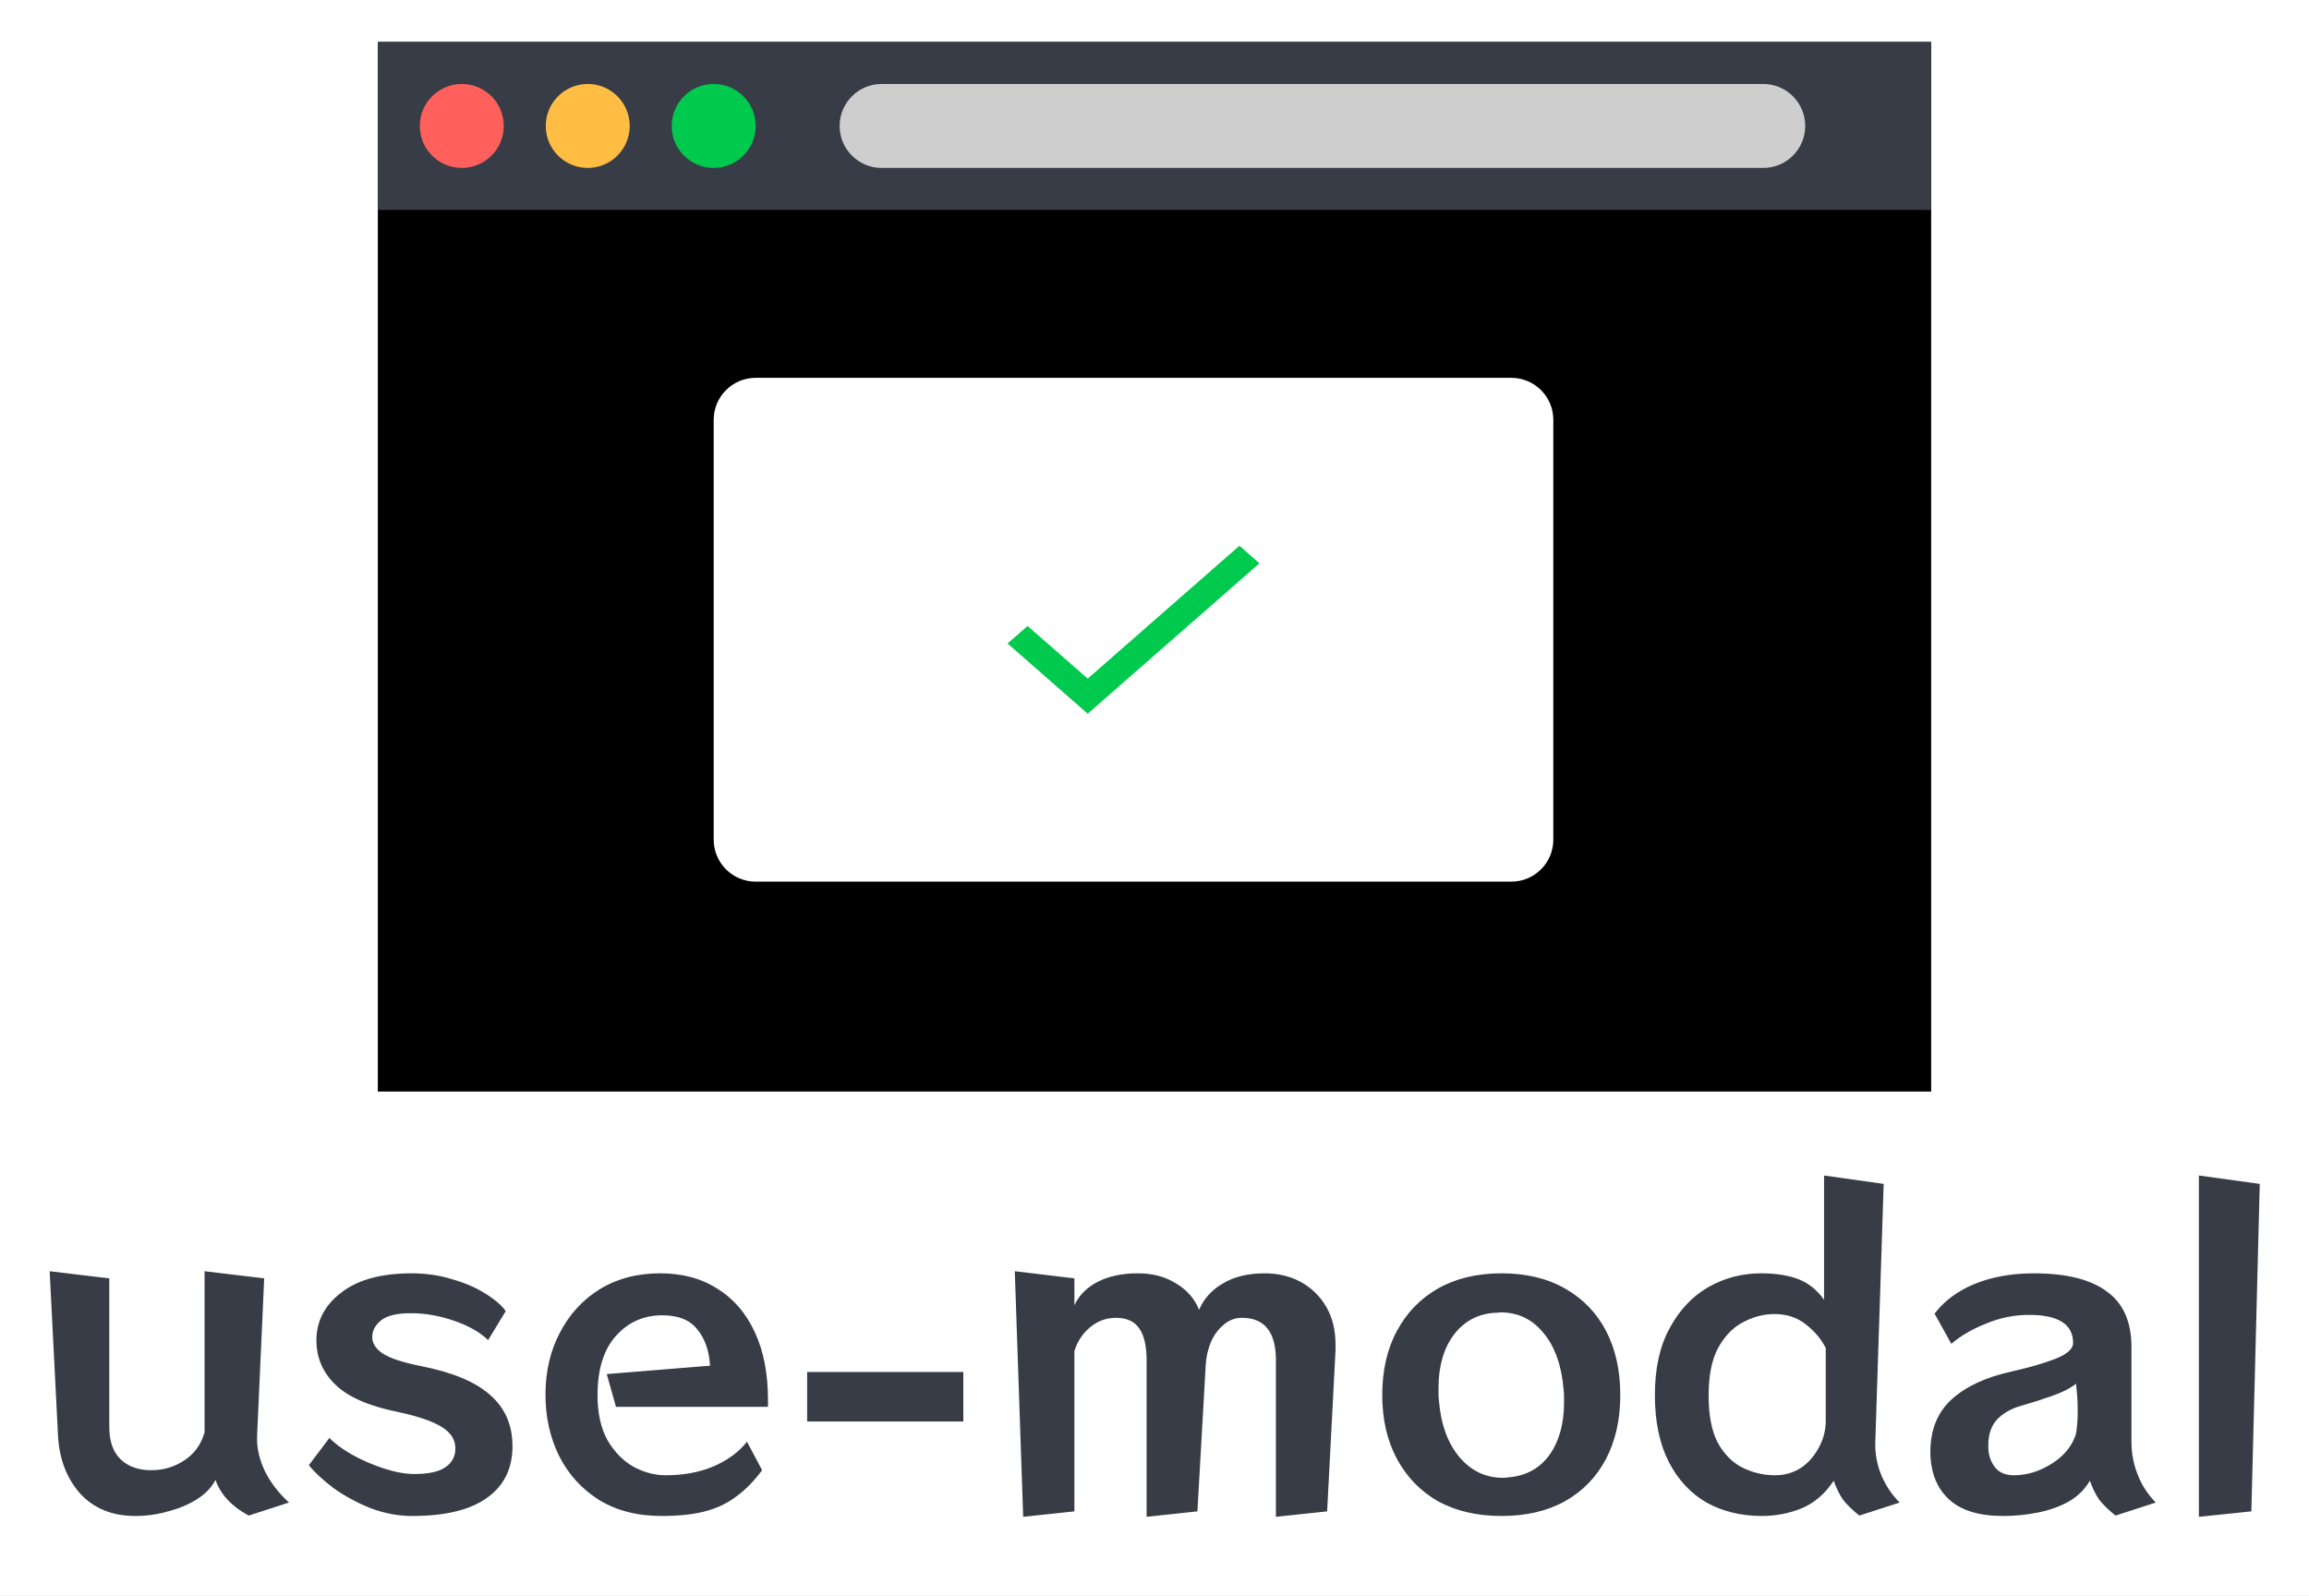
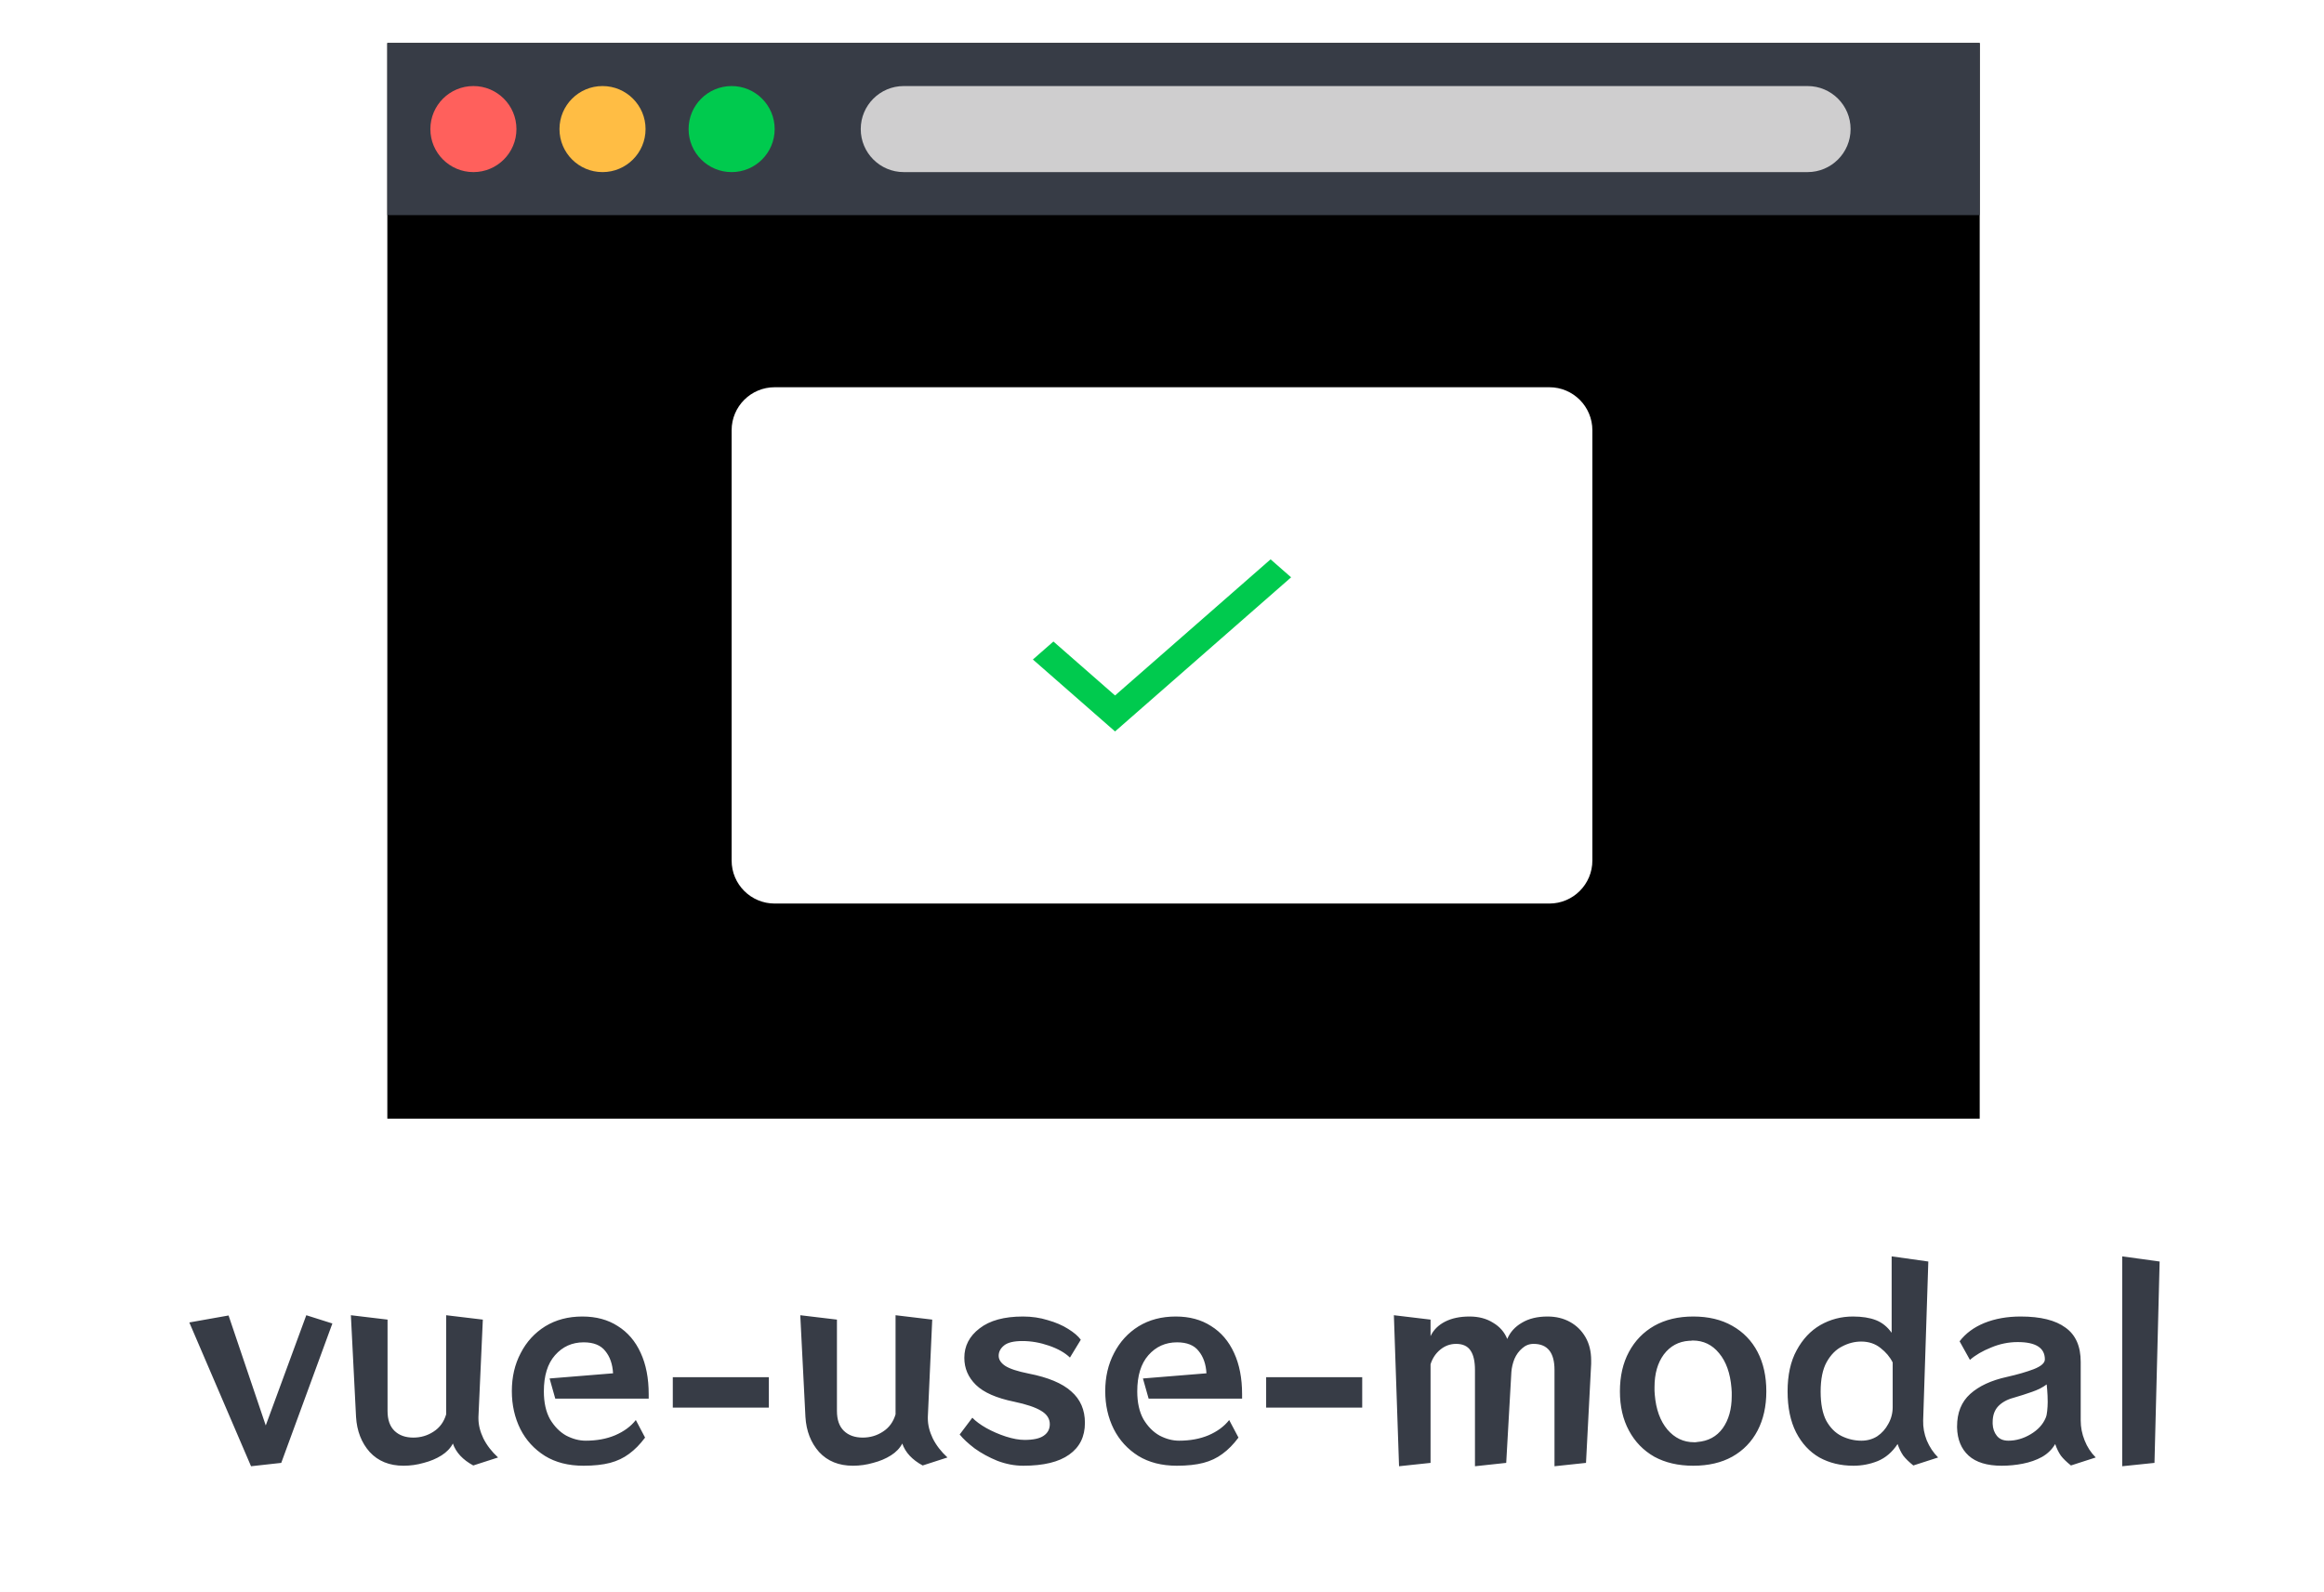
- <svg xmlns="http://www.w3.org/2000/svg" width="55" height="38" viewBox="0 0 55 38" fill="none">
-   <rect width="55" height="38" fill="white" />
-   <rect width="37" height="25" transform="translate(9 1)" fill="black" />
-   <rect x="9" y="1" width="37" height="4" fill="#373C46" />
-   <rect x="20" y="2" width="23" height="2" rx="1" fill="#CFCECF" />
-   <circle cx="11" cy="3" r="1" fill="#FF605C" />
-   <circle cx="17" cy="3" r="1" fill="#00CA4E" />
-   <circle cx="14" cy="3" r="1" fill="#FFBD44" />
-   <rect x="17" y="9" width="20" height="12" rx="1" fill="white" />
-   <path d="M25.909 16.164L24.477 14.91L24 15.328L25.909 17L30 13.418L29.523 13L25.909 16.164Z" fill="#00CA4E" />
-   <path d="M5.923 36.1C5.517 35.88 5.253 35.597 5.133 35.25C5.04 35.43 4.893 35.583 4.693 35.71C4.493 35.837 4.263 35.933 4.003 36C3.75 36.073 3.49 36.11 3.223 36.11C2.677 36.11 2.24 35.933 1.913 35.58C1.593 35.22 1.417 34.767 1.383 34.22L1.183 30.28L2.603 30.45V33.99C2.603 34.33 2.693 34.587 2.873 34.76C3.053 34.933 3.297 35.02 3.603 35.02C3.89 35.02 4.15 34.943 4.383 34.79C4.623 34.637 4.787 34.413 4.873 34.12V30.28L6.293 30.45L6.123 34.22V34.28C6.123 34.527 6.187 34.783 6.313 35.05C6.447 35.317 6.637 35.563 6.883 35.79L5.923 36.1ZM11.627 31.92C11.434 31.733 11.164 31.58 10.817 31.46C10.47 31.34 10.127 31.28 9.787 31.28C9.454 31.28 9.217 31.337 9.077 31.45C8.937 31.563 8.867 31.697 8.867 31.85C8.867 31.997 8.95 32.127 9.117 32.24C9.29 32.353 9.594 32.453 10.027 32.54C10.78 32.687 11.33 32.917 11.677 33.23C12.03 33.537 12.207 33.943 12.207 34.45C12.207 34.983 12.004 35.393 11.597 35.68C11.197 35.967 10.604 36.11 9.817 36.11C9.483 36.11 9.15 36.047 8.817 35.92C8.49 35.787 8.197 35.627 7.937 35.44C7.684 35.247 7.49 35.067 7.357 34.9L7.847 34.25C7.973 34.383 8.153 34.517 8.387 34.65C8.627 34.783 8.88 34.893 9.147 34.98C9.42 35.067 9.66 35.11 9.867 35.11C10.207 35.11 10.454 35.057 10.607 34.95C10.767 34.843 10.847 34.693 10.847 34.5C10.847 34.287 10.733 34.113 10.507 33.98C10.287 33.847 9.94 33.73 9.467 33.63C8.78 33.49 8.287 33.273 7.987 32.98C7.687 32.687 7.537 32.337 7.537 31.93C7.537 31.47 7.734 31.09 8.127 30.79C8.52 30.483 9.08 30.33 9.807 30.33C10.147 30.33 10.467 30.377 10.767 30.47C11.073 30.557 11.337 30.67 11.557 30.81C11.784 30.95 11.947 31.09 12.047 31.23L11.627 31.92ZM18.153 35.02C17.96 35.28 17.753 35.49 17.533 35.65C17.32 35.81 17.073 35.927 16.793 36C16.513 36.073 16.17 36.11 15.763 36.11C15.183 36.11 14.686 35.983 14.273 35.73C13.86 35.47 13.543 35.123 13.323 34.69C13.103 34.25 12.993 33.76 12.993 33.22C12.993 32.673 13.106 32.183 13.333 31.75C13.56 31.31 13.876 30.963 14.283 30.71C14.696 30.457 15.176 30.33 15.723 30.33C16.256 30.33 16.713 30.453 17.093 30.7C17.48 30.94 17.776 31.287 17.983 31.74C18.19 32.187 18.293 32.72 18.293 33.34V33.51H14.673L14.453 32.73L16.913 32.53C16.893 32.177 16.793 31.89 16.613 31.67C16.44 31.443 16.16 31.33 15.773 31.33C15.326 31.33 14.956 31.497 14.663 31.83C14.376 32.157 14.233 32.623 14.233 33.23C14.233 33.663 14.313 34.023 14.473 34.31C14.64 34.59 14.846 34.8 15.093 34.94C15.346 35.073 15.6 35.14 15.853 35.14C16.28 35.14 16.66 35.07 16.993 34.93C17.333 34.783 17.6 34.587 17.793 34.34L18.153 35.02ZM19.226 33.86V32.68H22.946V33.86H19.226ZM30.392 36.13V32.4C30.392 31.727 30.122 31.39 29.582 31.39C29.415 31.39 29.269 31.447 29.142 31.56C29.015 31.667 28.915 31.803 28.842 31.97C28.775 32.137 28.735 32.307 28.722 32.48L28.522 36L27.312 36.13V32.4C27.312 32.067 27.255 31.817 27.142 31.65C27.029 31.477 26.842 31.39 26.582 31.39C26.355 31.39 26.152 31.463 25.972 31.61C25.792 31.757 25.665 31.947 25.592 32.18V36L24.372 36.13L24.172 30.28L25.592 30.45V31.09C25.705 30.85 25.892 30.663 26.152 30.53C26.412 30.397 26.729 30.33 27.102 30.33C27.455 30.33 27.759 30.41 28.012 30.57C28.272 30.723 28.455 30.933 28.562 31.2C28.675 30.933 28.865 30.723 29.132 30.57C29.399 30.41 29.729 30.33 30.122 30.33C30.449 30.33 30.739 30.4 30.992 30.54C31.245 30.68 31.445 30.877 31.592 31.13C31.739 31.383 31.812 31.683 31.812 32.03V32.16L31.612 36L30.392 36.13ZM35.765 36.11C35.185 36.11 34.681 35.993 34.255 35.76C33.835 35.52 33.508 35.183 33.275 34.75C33.041 34.317 32.925 33.81 32.925 33.23C32.925 32.643 33.041 32.133 33.275 31.7C33.508 31.267 33.835 30.93 34.255 30.69C34.681 30.45 35.185 30.33 35.765 30.33C36.351 30.33 36.855 30.45 37.275 30.69C37.701 30.93 38.028 31.267 38.255 31.7C38.481 32.133 38.595 32.643 38.595 33.23C38.595 33.81 38.481 34.317 38.255 34.75C38.028 35.183 37.701 35.52 37.275 35.76C36.855 35.993 36.351 36.11 35.765 36.11ZM35.925 35.19C36.345 35.157 36.671 34.98 36.905 34.66C37.138 34.333 37.255 33.917 37.255 33.41C37.255 33.357 37.255 33.307 37.255 33.26C37.255 33.207 37.251 33.153 37.245 33.1C37.198 32.527 37.038 32.077 36.765 31.75C36.498 31.423 36.158 31.26 35.745 31.26C35.718 31.26 35.695 31.263 35.675 31.27C35.655 31.27 35.631 31.27 35.605 31.27C35.198 31.297 34.871 31.473 34.625 31.8C34.385 32.127 34.265 32.547 34.265 33.06C34.265 33.107 34.265 33.157 34.265 33.21C34.265 33.257 34.268 33.307 34.275 33.36C34.321 33.927 34.485 34.377 34.765 34.71C35.045 35.037 35.388 35.2 35.795 35.2C35.815 35.2 35.835 35.2 35.855 35.2C35.881 35.193 35.905 35.19 35.925 35.19ZM44.289 36.1C44.122 35.967 43.992 35.84 43.899 35.72C43.812 35.593 43.739 35.443 43.679 35.27C43.472 35.583 43.215 35.803 42.909 35.93C42.609 36.05 42.295 36.11 41.969 36.11C41.475 36.11 41.035 36.003 40.649 35.79C40.269 35.57 39.969 35.247 39.749 34.82C39.529 34.387 39.419 33.857 39.419 33.23C39.419 32.597 39.535 32.067 39.769 31.64C40.002 31.207 40.309 30.88 40.689 30.66C41.075 30.44 41.495 30.33 41.949 30.33C42.302 30.33 42.599 30.377 42.839 30.47C43.079 30.563 43.282 30.727 43.449 30.96V28L44.869 28.2L44.669 34.36C44.662 34.62 44.709 34.877 44.809 35.13C44.916 35.383 45.062 35.603 45.249 35.79L44.289 36.1ZM43.489 32.11C43.382 31.897 43.225 31.71 43.019 31.55C42.812 31.383 42.562 31.3 42.269 31.3C42.016 31.3 41.769 31.363 41.529 31.49C41.289 31.61 41.089 31.813 40.929 32.1C40.776 32.38 40.699 32.76 40.699 33.24C40.699 33.713 40.772 34.09 40.919 34.37C41.072 34.643 41.269 34.84 41.509 34.96C41.755 35.08 42.012 35.14 42.279 35.14C42.505 35.14 42.709 35.083 42.889 34.97C43.069 34.85 43.212 34.69 43.319 34.49C43.432 34.29 43.489 34.073 43.489 33.84V32.11ZM50.391 36.1C50.225 35.967 50.095 35.84 50.001 35.72C49.915 35.593 49.841 35.443 49.781 35.27C49.661 35.477 49.491 35.643 49.271 35.77C49.051 35.89 48.805 35.977 48.531 36.03C48.265 36.083 47.991 36.11 47.711 36.11C47.145 36.11 46.718 35.98 46.431 35.72C46.145 35.46 45.995 35.097 45.981 34.63V34.59C45.981 34.057 46.151 33.637 46.491 33.33C46.831 33.023 47.305 32.803 47.911 32.67C48.325 32.577 48.671 32.477 48.951 32.37C49.238 32.257 49.381 32.13 49.381 31.99C49.381 31.543 49.031 31.32 48.331 31.32C47.978 31.32 47.635 31.39 47.301 31.53C46.968 31.663 46.695 31.823 46.481 32.01L46.081 31.29C46.315 30.983 46.635 30.747 47.041 30.58C47.455 30.413 47.921 30.33 48.441 30.33C49.215 30.33 49.795 30.473 50.181 30.76C50.575 31.04 50.771 31.483 50.771 32.09V34.36C50.771 34.62 50.821 34.877 50.921 35.13C51.021 35.383 51.165 35.603 51.351 35.79L50.391 36.1ZM47.361 34.49C47.368 34.67 47.421 34.823 47.521 34.95C47.621 35.077 47.771 35.14 47.971 35.14C48.265 35.14 48.551 35.057 48.831 34.89C49.111 34.723 49.305 34.513 49.411 34.26C49.445 34.187 49.465 34.097 49.471 33.99C49.485 33.877 49.491 33.76 49.491 33.64C49.491 33.467 49.485 33.31 49.471 33.17C49.458 33.03 49.451 32.96 49.451 32.96C49.305 33.073 49.115 33.17 48.881 33.25C48.655 33.33 48.415 33.407 48.161 33.48C47.915 33.547 47.718 33.657 47.571 33.81C47.431 33.963 47.361 34.167 47.361 34.42V34.49ZM52.377 36.13V28L53.827 28.2L53.627 36L52.377 36.13Z" fill="#373C46" />
+ <svg xmlns="http://www.w3.org/2000/svg" width="54" height="37" viewBox="0 0 54 37" fill="none">
+   <g clip-path="url(#clip0_2_2)">
+     <rect width="54" height="37" fill="white" />
+     <rect width="37" height="25" transform="translate(9 1)" fill="black" />
+     <rect x="9" y="1" width="37" height="4" fill="#373C46" />
+     <rect x="20" y="2" width="23" height="2" rx="1" fill="#CFCECF" />
+     <circle cx="11" cy="3" r="1" fill="#FF605C" />
+     <circle cx="17" cy="3" r="1" fill="#00CA4E" />
+     <circle cx="14" cy="3" r="1" fill="#FFBD44" />
+     <rect x="17" y="9" width="20" height="12" rx="1" fill="white" />
+     <path d="M25.909 16.164L24.477 14.91L24 15.328L25.909 17L30 13.418L29.523 13L25.909 16.164Z" fill="#00CA4E" />
+     <path d="M5.833 34.078L4.399 30.736L5.311 30.574L6.175 33.13L7.117 30.568L7.723 30.76L6.535 34L5.833 34.078ZM10.997 34.06C10.753 33.928 10.595 33.758 10.523 33.55C10.467 33.658 10.379 33.75 10.259 33.826C10.139 33.902 10.001 33.96 9.845 34C9.693 34.044 9.537 34.066 9.377 34.066C9.049 34.066 8.787 33.96 8.591 33.748C8.399 33.532 8.293 33.26 8.273 32.932L8.153 30.568L9.005 30.67V32.794C9.005 32.998 9.059 33.152 9.167 33.256C9.275 33.36 9.421 33.412 9.605 33.412C9.777 33.412 9.933 33.366 10.073 33.274C10.217 33.182 10.315 33.048 10.367 32.872V30.568L11.219 30.67L11.117 32.932V32.968C11.117 33.116 11.155 33.27 11.231 33.43C11.311 33.59 11.425 33.738 11.573 33.874L10.997 34.06ZM14.989 33.412C14.873 33.568 14.749 33.694 14.617 33.79C14.489 33.886 14.341 33.956 14.174 34C14.005 34.044 13.8 34.066 13.556 34.066C13.207 34.066 12.909 33.99 12.662 33.838C12.414 33.682 12.223 33.474 12.091 33.214C11.96 32.95 11.893 32.656 11.893 32.332C11.893 32.004 11.961 31.71 12.098 31.45C12.233 31.186 12.424 30.978 12.668 30.826C12.915 30.674 13.204 30.598 13.531 30.598C13.851 30.598 14.126 30.672 14.354 30.82C14.585 30.964 14.764 31.172 14.887 31.444C15.011 31.712 15.073 32.032 15.073 32.404V32.506H12.902L12.77 32.038L14.245 31.918C14.233 31.706 14.174 31.534 14.066 31.402C13.961 31.266 13.793 31.198 13.562 31.198C13.293 31.198 13.072 31.298 12.896 31.498C12.723 31.694 12.637 31.974 12.637 32.338C12.637 32.598 12.685 32.814 12.781 32.986C12.882 33.154 13.005 33.28 13.153 33.364C13.306 33.444 13.457 33.484 13.61 33.484C13.866 33.484 14.094 33.442 14.293 33.358C14.498 33.27 14.658 33.152 14.774 33.004L14.989 33.412ZM15.633 32.716V32.008H17.865V32.716H15.633ZM21.439 34.06C21.195 33.928 21.037 33.758 20.965 33.55C20.909 33.658 20.821 33.75 20.701 33.826C20.581 33.902 20.443 33.96 20.287 34C20.135 34.044 19.979 34.066 19.819 34.066C19.491 34.066 19.229 33.96 19.033 33.748C18.841 33.532 18.735 33.26 18.715 32.932L18.595 30.568L19.447 30.67V32.794C19.447 32.998 19.501 33.152 19.609 33.256C19.717 33.36 19.863 33.412 20.047 33.412C20.219 33.412 20.375 33.366 20.515 33.274C20.659 33.182 20.757 33.048 20.809 32.872V30.568L21.661 30.67L21.559 32.932V32.968C21.559 33.116 21.597 33.27 21.673 33.43C21.753 33.59 21.867 33.738 22.015 33.874L21.439 34.06ZM24.861 31.552C24.745 31.44 24.583 31.348 24.375 31.276C24.167 31.204 23.961 31.168 23.757 31.168C23.557 31.168 23.415 31.202 23.331 31.27C23.247 31.338 23.205 31.418 23.205 31.51C23.205 31.598 23.255 31.676 23.355 31.744C23.459 31.812 23.641 31.872 23.901 31.924C24.353 32.012 24.683 32.15 24.891 32.338C25.103 32.522 25.209 32.766 25.209 33.07C25.209 33.39 25.087 33.636 24.843 33.808C24.603 33.98 24.247 34.066 23.775 34.066C23.575 34.066 23.375 34.028 23.175 33.952C22.979 33.872 22.803 33.776 22.647 33.664C22.495 33.548 22.379 33.44 22.299 33.34L22.593 32.95C22.669 33.03 22.777 33.11 22.917 33.19C23.061 33.27 23.213 33.336 23.373 33.388C23.537 33.44 23.681 33.466 23.805 33.466C24.009 33.466 24.157 33.434 24.249 33.37C24.345 33.306 24.393 33.216 24.393 33.1C24.393 32.972 24.325 32.868 24.189 32.788C24.057 32.708 23.849 32.638 23.565 32.578C23.153 32.494 22.857 32.364 22.677 32.188C22.497 32.012 22.407 31.802 22.407 31.558C22.407 31.282 22.525 31.054 22.761 30.874C22.997 30.69 23.333 30.598 23.769 30.598C23.973 30.598 24.165 30.626 24.345 30.682C24.529 30.734 24.687 30.802 24.819 30.886C24.955 30.97 25.053 31.054 25.113 31.138L24.861 31.552ZM28.777 33.412C28.661 33.568 28.537 33.694 28.405 33.79C28.277 33.886 28.129 33.956 27.961 34C27.793 34.044 27.587 34.066 27.343 34.066C26.995 34.066 26.697 33.99 26.449 33.838C26.201 33.682 26.011 33.474 25.879 33.214C25.747 32.95 25.681 32.656 25.681 32.332C25.681 32.004 25.749 31.71 25.885 31.45C26.021 31.186 26.211 30.978 26.455 30.826C26.703 30.674 26.991 30.598 27.319 30.598C27.639 30.598 27.913 30.672 28.141 30.82C28.373 30.964 28.551 31.172 28.675 31.444C28.799 31.712 28.861 32.032 28.861 32.404V32.506H26.689L26.557 32.038L28.033 31.918C28.021 31.706 27.961 31.534 27.853 31.402C27.749 31.266 27.581 31.198 27.349 31.198C27.081 31.198 26.859 31.298 26.683 31.498C26.511 31.694 26.425 31.974 26.425 32.338C26.425 32.598 26.473 32.814 26.569 32.986C26.669 33.154 26.793 33.28 26.941 33.364C27.093 33.444 27.245 33.484 27.397 33.484C27.653 33.484 27.881 33.442 28.081 33.358C28.285 33.27 28.445 33.152 28.561 33.004L28.777 33.412ZM29.42 32.716V32.008H31.652V32.716H29.42ZM36.12 34.078V31.84C36.12 31.436 35.958 31.234 35.634 31.234C35.534 31.234 35.446 31.268 35.37 31.336C35.294 31.4 35.234 31.482 35.19 31.582C35.15 31.682 35.126 31.784 35.118 31.888L34.998 34L34.272 34.078V31.84C34.272 31.64 34.238 31.49 34.17 31.39C34.102 31.286 33.99 31.234 33.834 31.234C33.698 31.234 33.576 31.278 33.468 31.366C33.36 31.454 33.284 31.568 33.24 31.708V34L32.508 34.078L32.388 30.568L33.24 30.67V31.054C33.308 30.91 33.42 30.798 33.576 30.718C33.732 30.638 33.922 30.598 34.146 30.598C34.358 30.598 34.54 30.646 34.692 30.742C34.848 30.834 34.958 30.96 35.022 31.12C35.09 30.96 35.204 30.834 35.364 30.742C35.524 30.646 35.722 30.598 35.958 30.598C36.154 30.598 36.328 30.64 36.48 30.724C36.632 30.808 36.752 30.926 36.84 31.078C36.928 31.23 36.972 31.41 36.972 31.618V31.696L36.852 34L36.12 34.078ZM39.344 34.066C38.996 34.066 38.694 33.996 38.438 33.856C38.186 33.712 37.99 33.51 37.85 33.25C37.71 32.99 37.64 32.686 37.64 32.338C37.64 31.986 37.71 31.68 37.85 31.42C37.99 31.16 38.186 30.958 38.438 30.814C38.694 30.67 38.996 30.598 39.344 30.598C39.696 30.598 39.998 30.67 40.25 30.814C40.506 30.958 40.702 31.16 40.838 31.42C40.974 31.68 41.042 31.986 41.042 32.338C41.042 32.686 40.974 32.99 40.838 33.25C40.702 33.51 40.506 33.712 40.25 33.856C39.998 33.996 39.696 34.066 39.344 34.066ZM39.44 33.514C39.692 33.494 39.888 33.388 40.028 33.196C40.168 33 40.238 32.75 40.238 32.446C40.238 32.414 40.238 32.384 40.238 32.356C40.238 32.324 40.236 32.292 40.232 32.26C40.204 31.916 40.108 31.646 39.944 31.45C39.784 31.254 39.58 31.156 39.332 31.156C39.316 31.156 39.302 31.158 39.29 31.162C39.278 31.162 39.264 31.162 39.248 31.162C39.004 31.178 38.808 31.284 38.66 31.48C38.516 31.676 38.444 31.928 38.444 32.236C38.444 32.264 38.444 32.294 38.444 32.326C38.444 32.354 38.446 32.384 38.45 32.416C38.478 32.756 38.576 33.026 38.744 33.226C38.912 33.422 39.118 33.52 39.362 33.52C39.374 33.52 39.386 33.52 39.398 33.52C39.414 33.516 39.428 33.514 39.44 33.514ZM44.458 34.06C44.358 33.98 44.28 33.904 44.224 33.832C44.172 33.756 44.128 33.666 44.092 33.562C43.968 33.75 43.814 33.882 43.63 33.958C43.45 34.03 43.262 34.066 43.066 34.066C42.77 34.066 42.506 34.002 42.274 33.874C42.046 33.742 41.866 33.548 41.734 33.292C41.602 33.032 41.536 32.714 41.536 32.338C41.536 31.958 41.606 31.64 41.746 31.384C41.886 31.124 42.07 30.928 42.298 30.796C42.53 30.664 42.782 30.598 43.054 30.598C43.266 30.598 43.444 30.626 43.588 30.682C43.732 30.738 43.854 30.836 43.954 30.976V29.2L44.806 29.32L44.686 33.016C44.682 33.172 44.71 33.326 44.77 33.478C44.834 33.63 44.922 33.762 45.034 33.874L44.458 34.06ZM43.978 31.666C43.914 31.538 43.82 31.426 43.696 31.33C43.572 31.23 43.422 31.18 43.246 31.18C43.094 31.18 42.946 31.218 42.802 31.294C42.658 31.366 42.538 31.488 42.442 31.66C42.35 31.828 42.304 32.056 42.304 32.344C42.304 32.628 42.348 32.854 42.436 33.022C42.528 33.186 42.646 33.304 42.79 33.376C42.938 33.448 43.092 33.484 43.252 33.484C43.388 33.484 43.51 33.45 43.618 33.382C43.726 33.31 43.812 33.214 43.876 33.094C43.944 32.974 43.978 32.844 43.978 32.704V31.666ZM48.12 34.06C48.02 33.98 47.941 33.904 47.886 33.832C47.834 33.756 47.789 33.666 47.754 33.562C47.681 33.686 47.58 33.786 47.447 33.862C47.316 33.934 47.167 33.986 47.004 34.018C46.843 34.05 46.679 34.066 46.511 34.066C46.172 34.066 45.916 33.988 45.743 33.832C45.572 33.676 45.481 33.458 45.474 33.178V33.154C45.474 32.834 45.575 32.582 45.779 32.398C45.983 32.214 46.267 32.082 46.632 32.002C46.88 31.946 47.087 31.886 47.255 31.822C47.428 31.754 47.514 31.678 47.514 31.594C47.514 31.326 47.303 31.192 46.883 31.192C46.672 31.192 46.465 31.234 46.266 31.318C46.066 31.398 45.901 31.494 45.773 31.606L45.533 31.174C45.673 30.99 45.865 30.848 46.109 30.748C46.358 30.648 46.638 30.598 46.95 30.598C47.413 30.598 47.761 30.684 47.993 30.856C48.23 31.024 48.347 31.29 48.347 31.654V33.016C48.347 33.172 48.377 33.326 48.438 33.478C48.498 33.63 48.584 33.762 48.696 33.874L48.12 34.06ZM46.301 33.094C46.306 33.202 46.337 33.294 46.398 33.37C46.458 33.446 46.547 33.484 46.667 33.484C46.843 33.484 47.016 33.434 47.184 33.334C47.352 33.234 47.468 33.108 47.532 32.956C47.551 32.912 47.563 32.858 47.568 32.794C47.575 32.726 47.58 32.656 47.58 32.584C47.58 32.48 47.575 32.386 47.568 32.302C47.559 32.218 47.556 32.176 47.556 32.176C47.468 32.244 47.353 32.302 47.214 32.35C47.078 32.398 46.934 32.444 46.782 32.488C46.633 32.528 46.516 32.594 46.428 32.686C46.343 32.778 46.301 32.9 46.301 33.052V33.094ZM49.311 34.078V29.2L50.181 29.32L50.061 34L49.311 34.078Z" fill="#373C46" />
+   </g>
+   <defs>
+     <clipPath id="clip0_2_2">
+       <rect width="54" height="37" fill="white" />
+     </clipPath>
+   </defs>
</svg>
